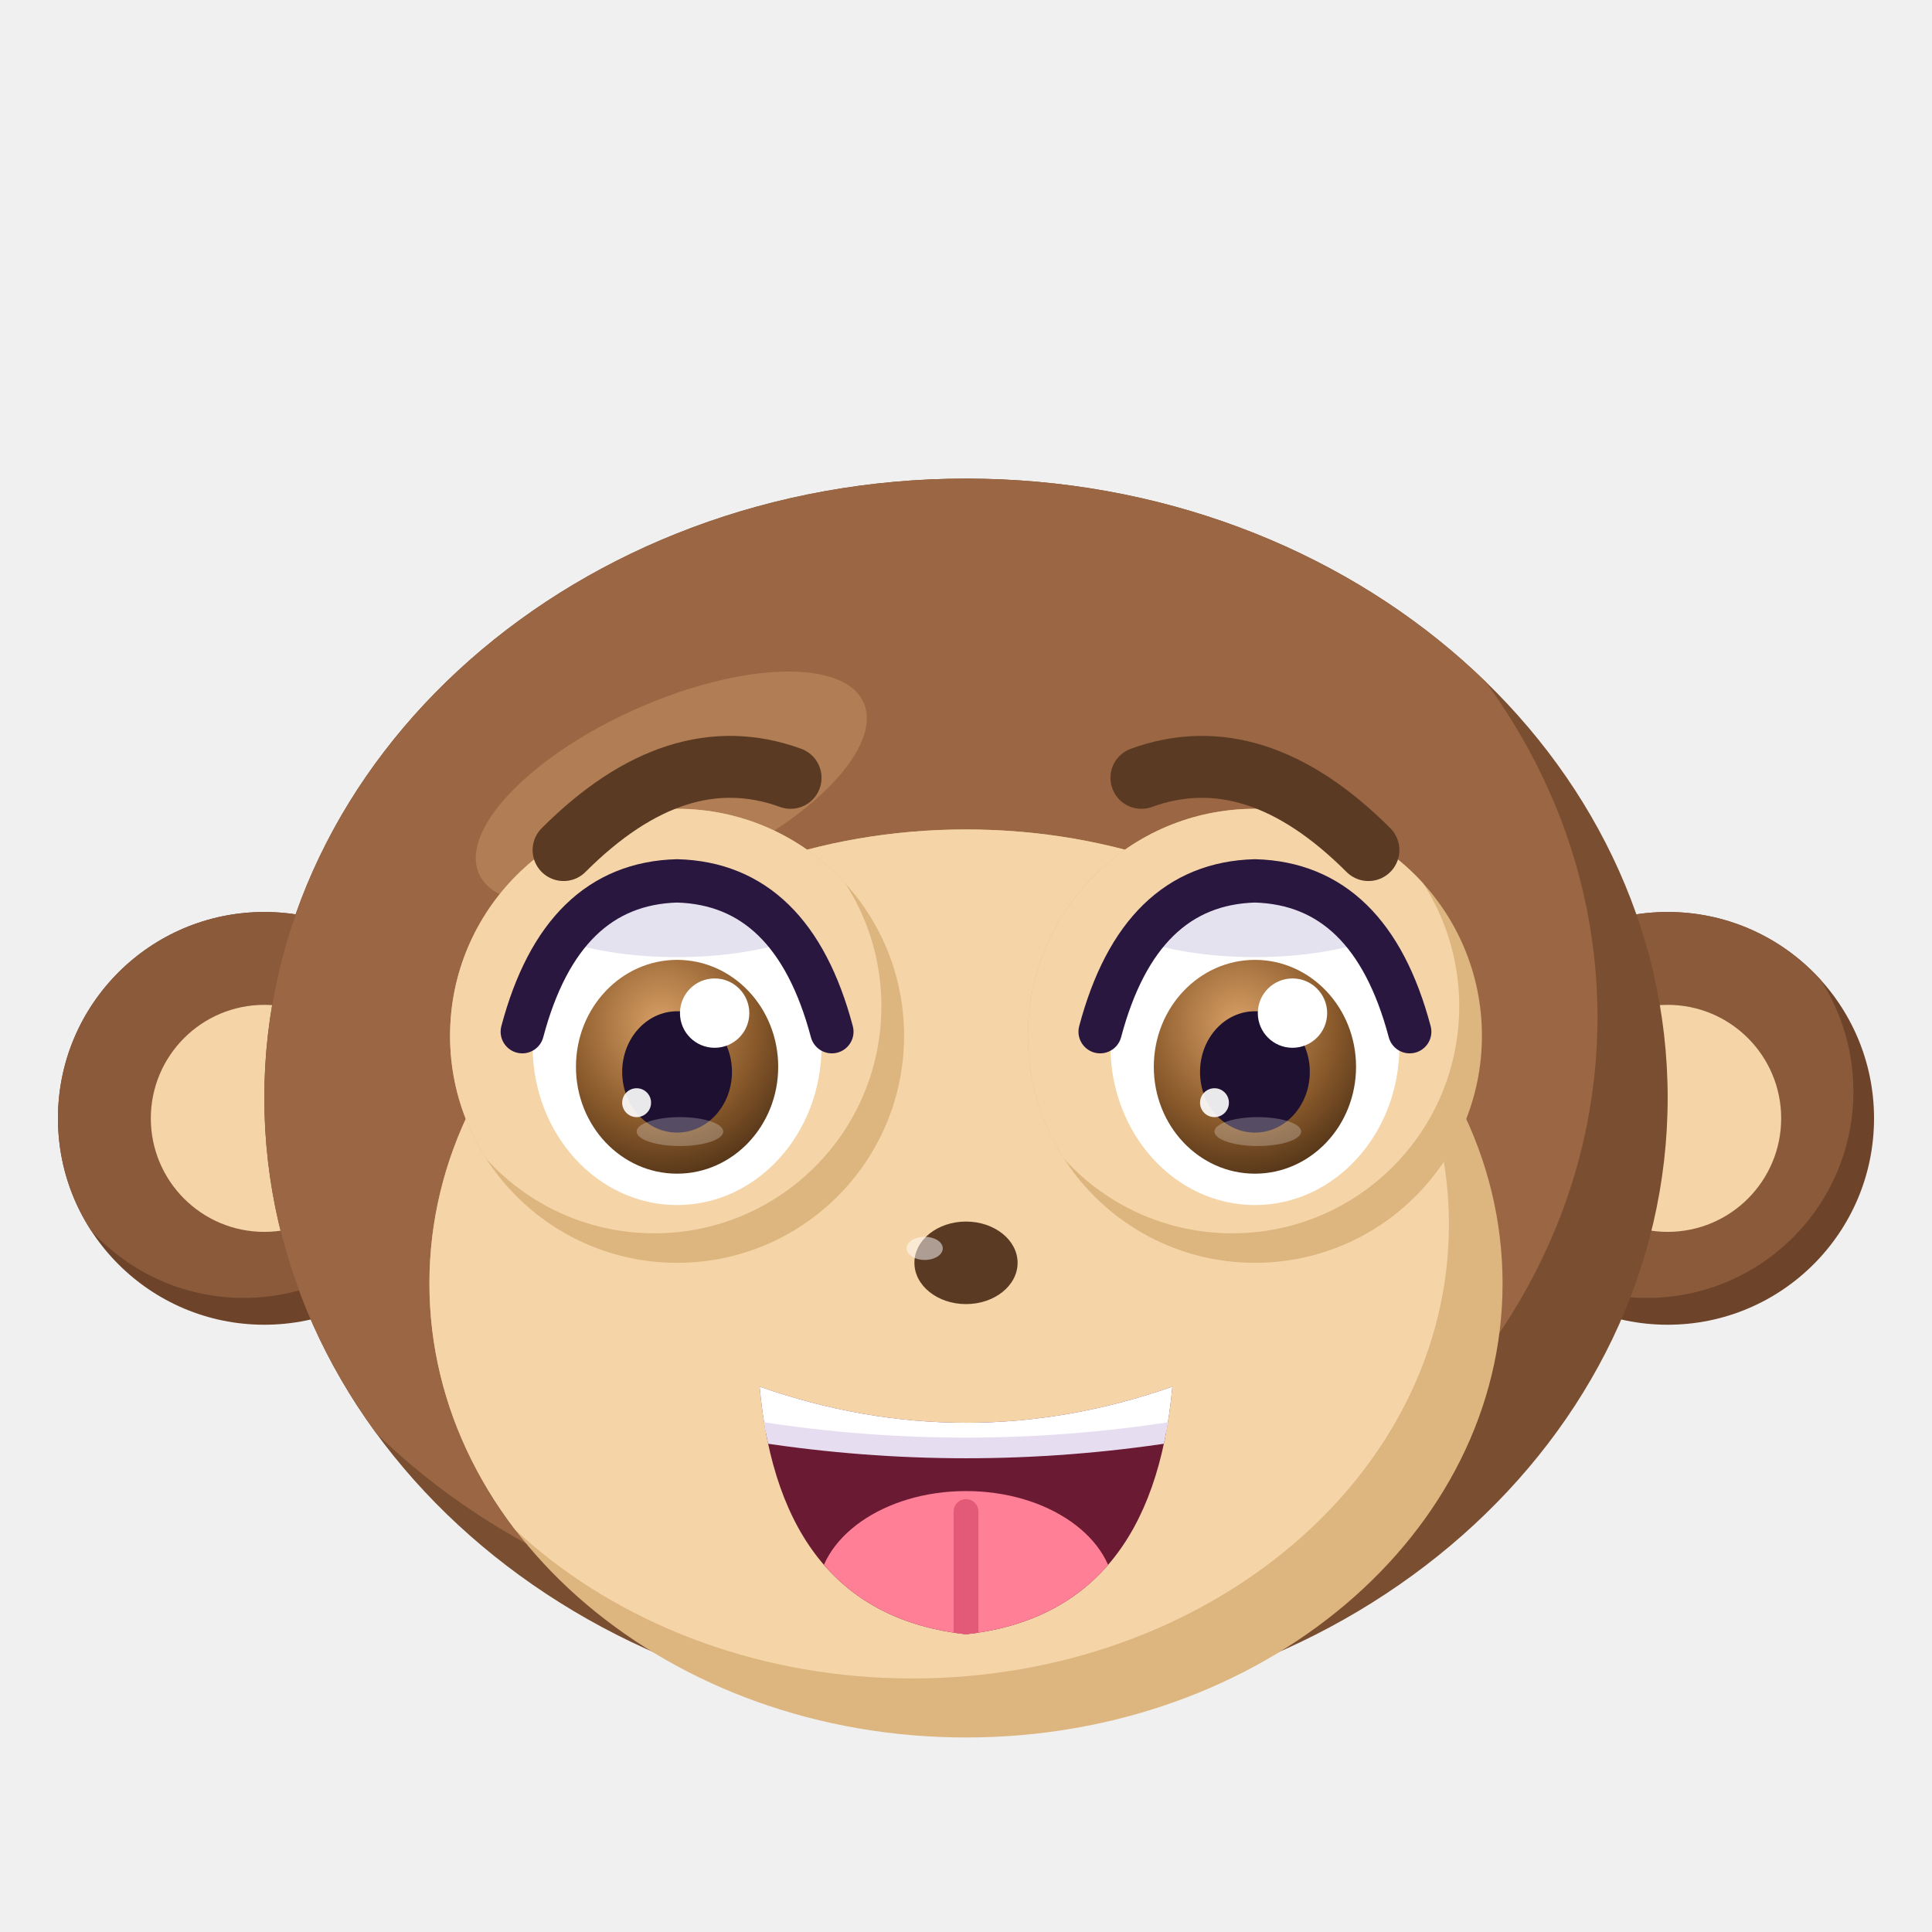
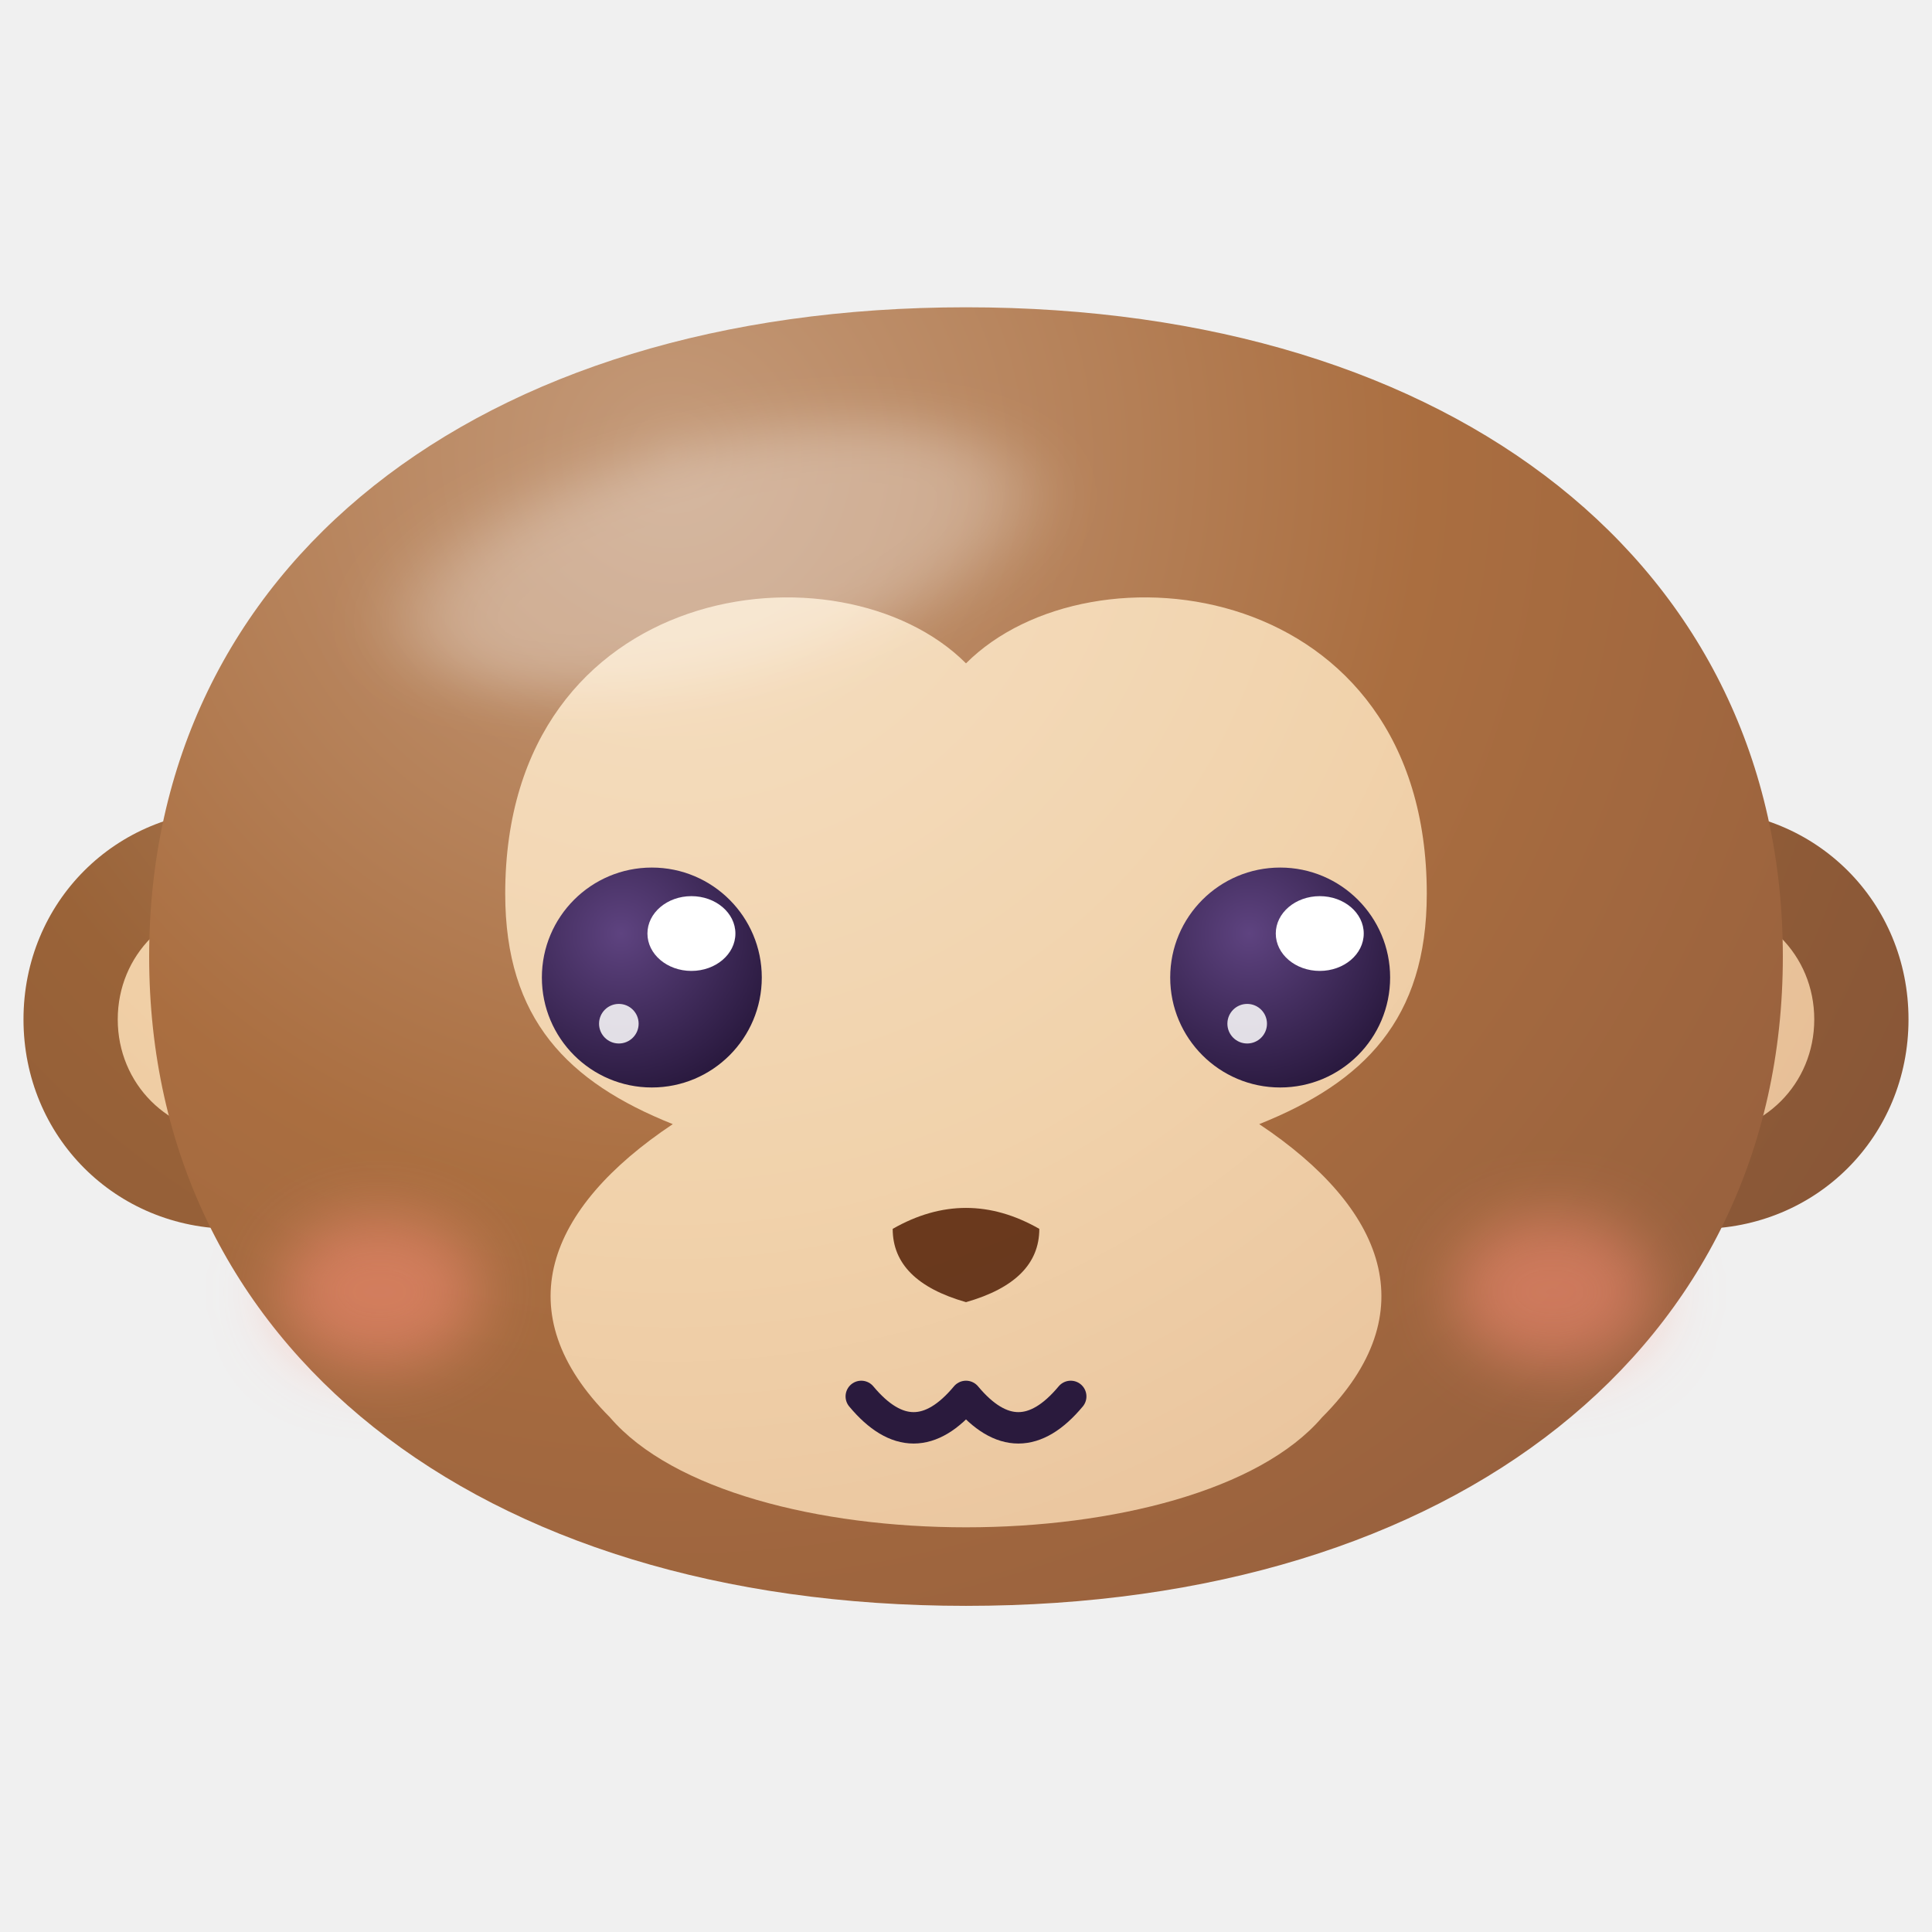
<svg xmlns="http://www.w3.org/2000/svg" viewBox="12 8 176 176">
-   <g transform="translate(100 108) scale(0.94) translate(-100 -106)">
-     <clipPath id="k105">
-       <ellipse cx="32" cy="108" rx="20" ry="20" />
-     </clipPath>
-     <ellipse cx="32" cy="108" rx="20" ry="20" fill="#6D4429" />
-     <g clip-path="url(#k105)">
-       <g>
-         <ellipse cx="30" cy="105.4" rx="20" ry="20" fill="#8A5A3B" />
-       </g>
-     </g>
-     <ellipse cx="32" cy="108" rx="11" ry="11" fill="#F5D5A8" />
-     <clipPath id="k106">
-       <ellipse cx="168" cy="108" rx="20" ry="20" />
-     </clipPath>
-     <ellipse cx="168" cy="108" rx="20" ry="20" fill="#6D4429" />
-     <g clip-path="url(#k106)">
-       <g>
-         <ellipse cx="166" cy="105.4" rx="20" ry="20" fill="#8A5A3B" />
-       </g>
-     </g>
-     <ellipse cx="168" cy="108" rx="11" ry="11" fill="#F5D5A8" />
-     <clipPath id="k107">
-       <ellipse cx="100" cy="106" rx="68" ry="60" />
-     </clipPath>
-     <ellipse cx="100" cy="106" rx="68" ry="60" fill="#7A4E30" />
-     <g clip-path="url(#k107)">
-       <g>
-         <ellipse cx="93.2" cy="98.2" rx="68" ry="60" fill="#9A6643" />
-         <ellipse cx="71.44" cy="76" rx="20.4" ry="8.4" fill="#C58F63" opacity=".55" transform="rotate(-24 71.44 76)" />
-       </g>
-     </g>
-     <clipPath id="k108">
-       <ellipse cx="100" cy="124" rx="52" ry="44" />
-     </clipPath>
-     <ellipse cx="100" cy="124" rx="52" ry="44" fill="#DDB57F" />
-     <g clip-path="url(#k108)">
-       <g>
-         <ellipse cx="94.8" cy="118.28" rx="52" ry="44" fill="#F5D5A8" />
-       </g>
-     </g>
-     <clipPath id="k109">
-       <ellipse cx="72" cy="100" rx="22" ry="22" />
-     </clipPath>
-     <ellipse cx="72" cy="100" rx="22" ry="22" fill="#DDB57F" />
-     <g clip-path="url(#k109)">
-       <g>
-         <ellipse cx="69.8" cy="97.14" rx="22" ry="22" fill="#F5D5A8" />
-       </g>
-     </g>
-     <clipPath id="k110">
-       <ellipse cx="128" cy="100" rx="22" ry="22" />
-     </clipPath>
-     <ellipse cx="128" cy="100" rx="22" ry="22" fill="#DDB57F" />
-     <g clip-path="url(#k110)">
-       <g>
-         <ellipse cx="125.8" cy="97.14" rx="22" ry="22" fill="#F5D5A8" />
-       </g>
-     </g>
-     <path d="M61 82 Q72 71 83 75" stroke="#5B3A24" stroke-width="6" fill="none" stroke-linecap="round" />
-     <path d="M139 82 Q128 71 117 75" stroke="#5B3A24" stroke-width="6" fill="none" stroke-linecap="round" />
-     <radialGradient id="k111" cx=".42" cy=".3" r=".85">
-       <stop offset="0" stop-color="#D9A066" />
-       <stop offset=".55" stop-color="#8A5A2B" />
-       <stop offset="1" stop-color="#3B2410" />
+   <defs>
+     <radialGradient id="g0" gradientUnits="userSpaceOnUse" cx="72" cy="58" r="160">
+       <stop offset="0" stop-color="#b89274" />
+       <stop offset=".45" stop-color="#9A6338" />
+       <stop offset="1" stop-color="#815136" />
    </radialGradient>
-     <clipPath id="k112">
-       <ellipse cx="72" cy="101" rx="14" ry="15.4" />
-     </clipPath>
-     <ellipse cx="72" cy="101" rx="14" ry="15.4" fill="#fff" />
-     <g clip-path="url(#k112)">
-       <ellipse cx="72" cy="85.908" rx="16.8" ry="6.468" fill="#C5BEDC" opacity=".45" />
-       <ellipse cx="72" cy="103" rx="9.8" ry="10.36" fill="url(#k111)" />
-       <ellipse cx="72" cy="103.5" rx="5.32" ry="5.88" fill="#1E1030" />
-       <ellipse cx="75.64" cy="97.8" rx="3.36" ry="3.36" fill="#fff" />
-       <ellipse cx="68.08" cy="106.48" rx="1.4" ry="1.4" fill="#fff" opacity=".9" />
-       <ellipse cx="72.28" cy="109.28" rx="4.2" ry="1.4" fill="#fff" opacity=".25" />
-     </g>
-     <path d="M57 99.6 Q60.8 85.292 72 84.984 Q83.2 85.292 87 99.6" stroke="#2A1740" stroke-width="4.2" fill="none" stroke-linecap="round" />
-     <radialGradient id="k113" cx=".42" cy=".3" r=".85">
-       <stop offset="0" stop-color="#D9A066" />
-       <stop offset=".55" stop-color="#8A5A2B" />
-       <stop offset="1" stop-color="#3B2410" />
+     <radialGradient id="g1" gradientUnits="userSpaceOnUse" cx="72" cy="58" r="160">
+       <stop offset="0" stop-color="#f5ddc1" />
+       <stop offset=".45" stop-color="#F0CFA6" />
+       <stop offset="1" stop-color="#e1b58d" />
    </radialGradient>
-     <clipPath id="k114">
-       <ellipse cx="128" cy="101" rx="14" ry="15.4" />
-     </clipPath>
-     <ellipse cx="128" cy="101" rx="14" ry="15.4" fill="#fff" />
-     <g clip-path="url(#k114)">
-       <ellipse cx="128" cy="85.908" rx="16.8" ry="6.468" fill="#C5BEDC" opacity=".45" />
-       <ellipse cx="128" cy="103" rx="9.8" ry="10.36" fill="url(#k113)" />
-       <ellipse cx="128" cy="103.5" rx="5.32" ry="5.88" fill="#1E1030" />
-       <ellipse cx="131.64" cy="97.8" rx="3.36" ry="3.36" fill="#fff" />
-       <ellipse cx="124.08" cy="106.48" rx="1.4" ry="1.4" fill="#fff" opacity=".9" />
-       <ellipse cx="128.28" cy="109.28" rx="4.2" ry="1.4" fill="#fff" opacity=".25" />
-     </g>
-     <path d="M113 99.6 Q116.8 85.292 128 84.984 Q139.2 85.292 143 99.6" stroke="#2A1740" stroke-width="4.2" fill="none" stroke-linecap="round" />
-     <ellipse cx="100" cy="122" rx="5" ry="4" fill="#5B3A24" />
-     <ellipse cx="96" cy="120.6" rx="1.75" ry="1.12" fill="#fff" opacity=".5" />
-     <clipPath id="k115">
-       <path d="M80 134 Q100 141 120 134 Q118 156 100 158 Q82 156 80 134Z" />
-     </clipPath>
-     <path d="M80 134 Q100 141 120 134 Q118 156 100 158 Q82 156 80 134Z" fill="#6B1A33" />
-     <g clip-path="url(#k115)">
-       <ellipse cx="100" cy="154.24" rx="14.4" ry="10.12" fill="#FF7F96" />
-       <path d="M100 146.1 L100 158" stroke="#E25A78" stroke-width="2.4" stroke-linecap="round" />
-       <path d="M80 132 L120 132 L120 138.4 Q100 141.48 80 138.4Z" fill="#fff" />
-       <path d="M80 138.4 Q100 141.48 120 138.4" stroke="#E7DDF0" stroke-width="2" fill="none" />
-     </g>
+     <radialGradient id="g2" gradientUnits="userSpaceOnUse" cx="72" cy="58" r="160">
+       <stop offset="0" stop-color="#c49a79" />
+       <stop offset=".45" stop-color="#AA6E40" />
+       <stop offset="1" stop-color="#8e593c" />
+     </radialGradient>
+     <radialGradient id="g3" gradientUnits="userSpaceOnUse" cx="72" cy="58" r="160">
+       <stop offset="0" stop-color="#f5e0c4" />
+       <stop offset=".45" stop-color="#F1D2AB" />
+       <stop offset="1" stop-color="#e2b790" />
+     </radialGradient>
+     <filter id="bl" x="-30%" y="-60%" width="160%" height="220%">
+       <feGaussianBlur stdDeviation="3.4" />
+     </filter>
+     <filter id="bb" x="-40%" y="-60%" width="180%" height="220%">
+       <feGaussianBlur stdDeviation="3" />
+     </filter>
+     <radialGradient id="e4" cx=".36" cy=".3" r=".9">
+       <stop offset="0" stop-color="#5E4380" />
+       <stop offset="1" stop-color="#1E1030" />
+     </radialGradient>
+     <radialGradient id="e5" cx=".36" cy=".3" r=".9">
+       <stop offset="0" stop-color="#5E4380" />
+       <stop offset="1" stop-color="#1E1030" />
+     </radialGradient>
+     <radialGradient id="g6" gradientUnits="userSpaceOnUse" cx="72" cy="58" r="160">
+       <stop offset="0" stop-color="#977561" />
+       <stop offset=".45" stop-color="#6B3A1D" />
+       <stop offset="1" stop-color="#5d3121" />
+     </radialGradient>
+   </defs>
+   <g transform="translate(100 96) scale(0.954) translate(-100 -106.9)">
+     <path d="M10 112 C10 100.8 18.8 92 30 92 C41.2 92 50 100.8 50 112 C50 123.2 41.2 132 30 132 C18.8 132 10 123.2 10 112Z" fill="url(#g0)" />
+     <path d="M190 112C190 100.8 181.2 92 170 92C158.8 92 150 100.8 150 112C150 123.2 158.8 132 170 132C181.2 132 190 123.2 190 112Z" fill="url(#g0)" />
+     <path d="M19 112 C19 105.84 23.84 101 30 101 C36.16 101 41 105.84 41 112 C41 118.16 36.16 123 30 123 C23.84 123 19 118.16 19 112Z" fill="url(#g1)" />
+     <path d="M181 112C181 105.84 176.16 101 170 101C163.84 101 159 105.84 159 112C159 118.16 163.84 123 170 123C176.16 123 181 118.16 181 112Z" fill="url(#g1)" />
+     <path d="M22 106 C22 68.8 53.2 44 100 44 C146.8 44 178 68.8 178 106 C178 143.2 146.8 168 100 168 C53.2 168 22 143.2 22 106Z" fill="url(#g2)" />
+     <path d="M100 78 C112 66 144 70 144 100 C144 112 138 118 128 122 C140 130 144 140 134 150 C122 164 78 164 66 150 C56 140 60 130 72 122 C62 118 56 112 56 100 C56 70 88 66 100 78Z" fill="url(#g3)" />
+     <ellipse cx="76" cy="68" rx="30" ry="11" fill="#fff" opacity=".3" filter="url(#bl)" transform="rotate(-14 76 68)" />
+     <ellipse cx="44" cy="138" rx="9.6" ry="7.2" fill="#FF8F7A" opacity=".5" filter="url(#bb)" />
+     <ellipse cx="156" cy="138" rx="9.6" ry="7.2" fill="#FF8F7A" opacity=".5" filter="url(#bb)" />
+     <circle cx="70" cy="108" r="10.5" fill="url(#e4)" />
+     <ellipse cx="73.78" cy="103.8" rx="4.2" ry="3.57" fill="#fff" />
+     <circle cx="66.85" cy="112.41" r="1.89" fill="#fff" opacity=".85" />
+     <circle cx="130" cy="108" r="10.5" fill="url(#e5)" />
+     <ellipse cx="133.78" cy="103.8" rx="4.2" ry="3.57" fill="#fff" />
+     <circle cx="126.85" cy="112.41" r="1.89" fill="#fff" opacity=".85" />
+     <path d="M93 132 Q100 128 107 132 Q107 137 100 139 Q93 137 93 132Z" fill="url(#g6)" />
+     <path d="M90 148 Q95 154 100 148 Q105 154 110 148" fill="none" stroke="#2A1A3D" stroke-width="3" stroke-linecap="round" stroke-linejoin="round" />
  </g>
</svg>
